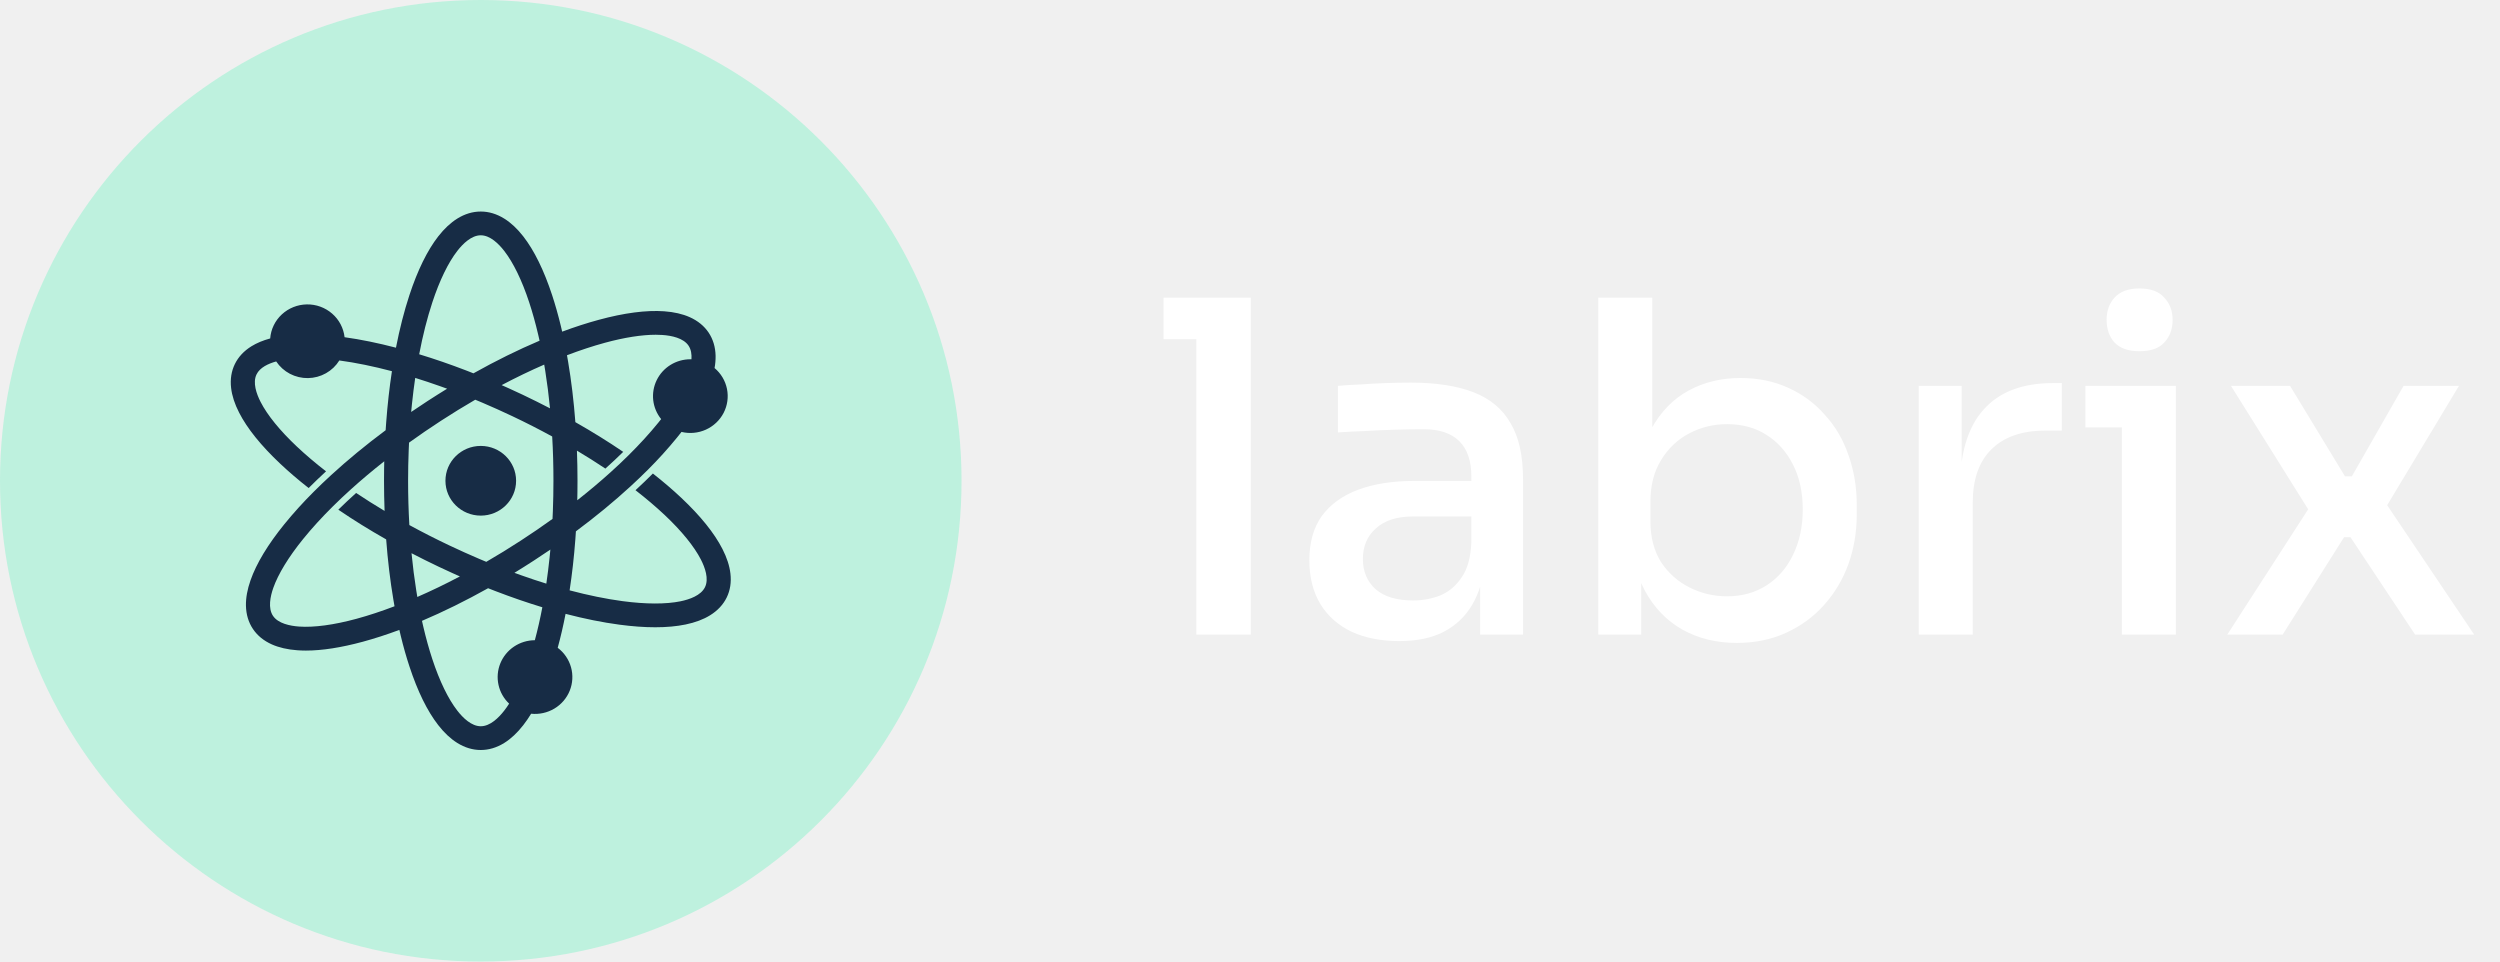
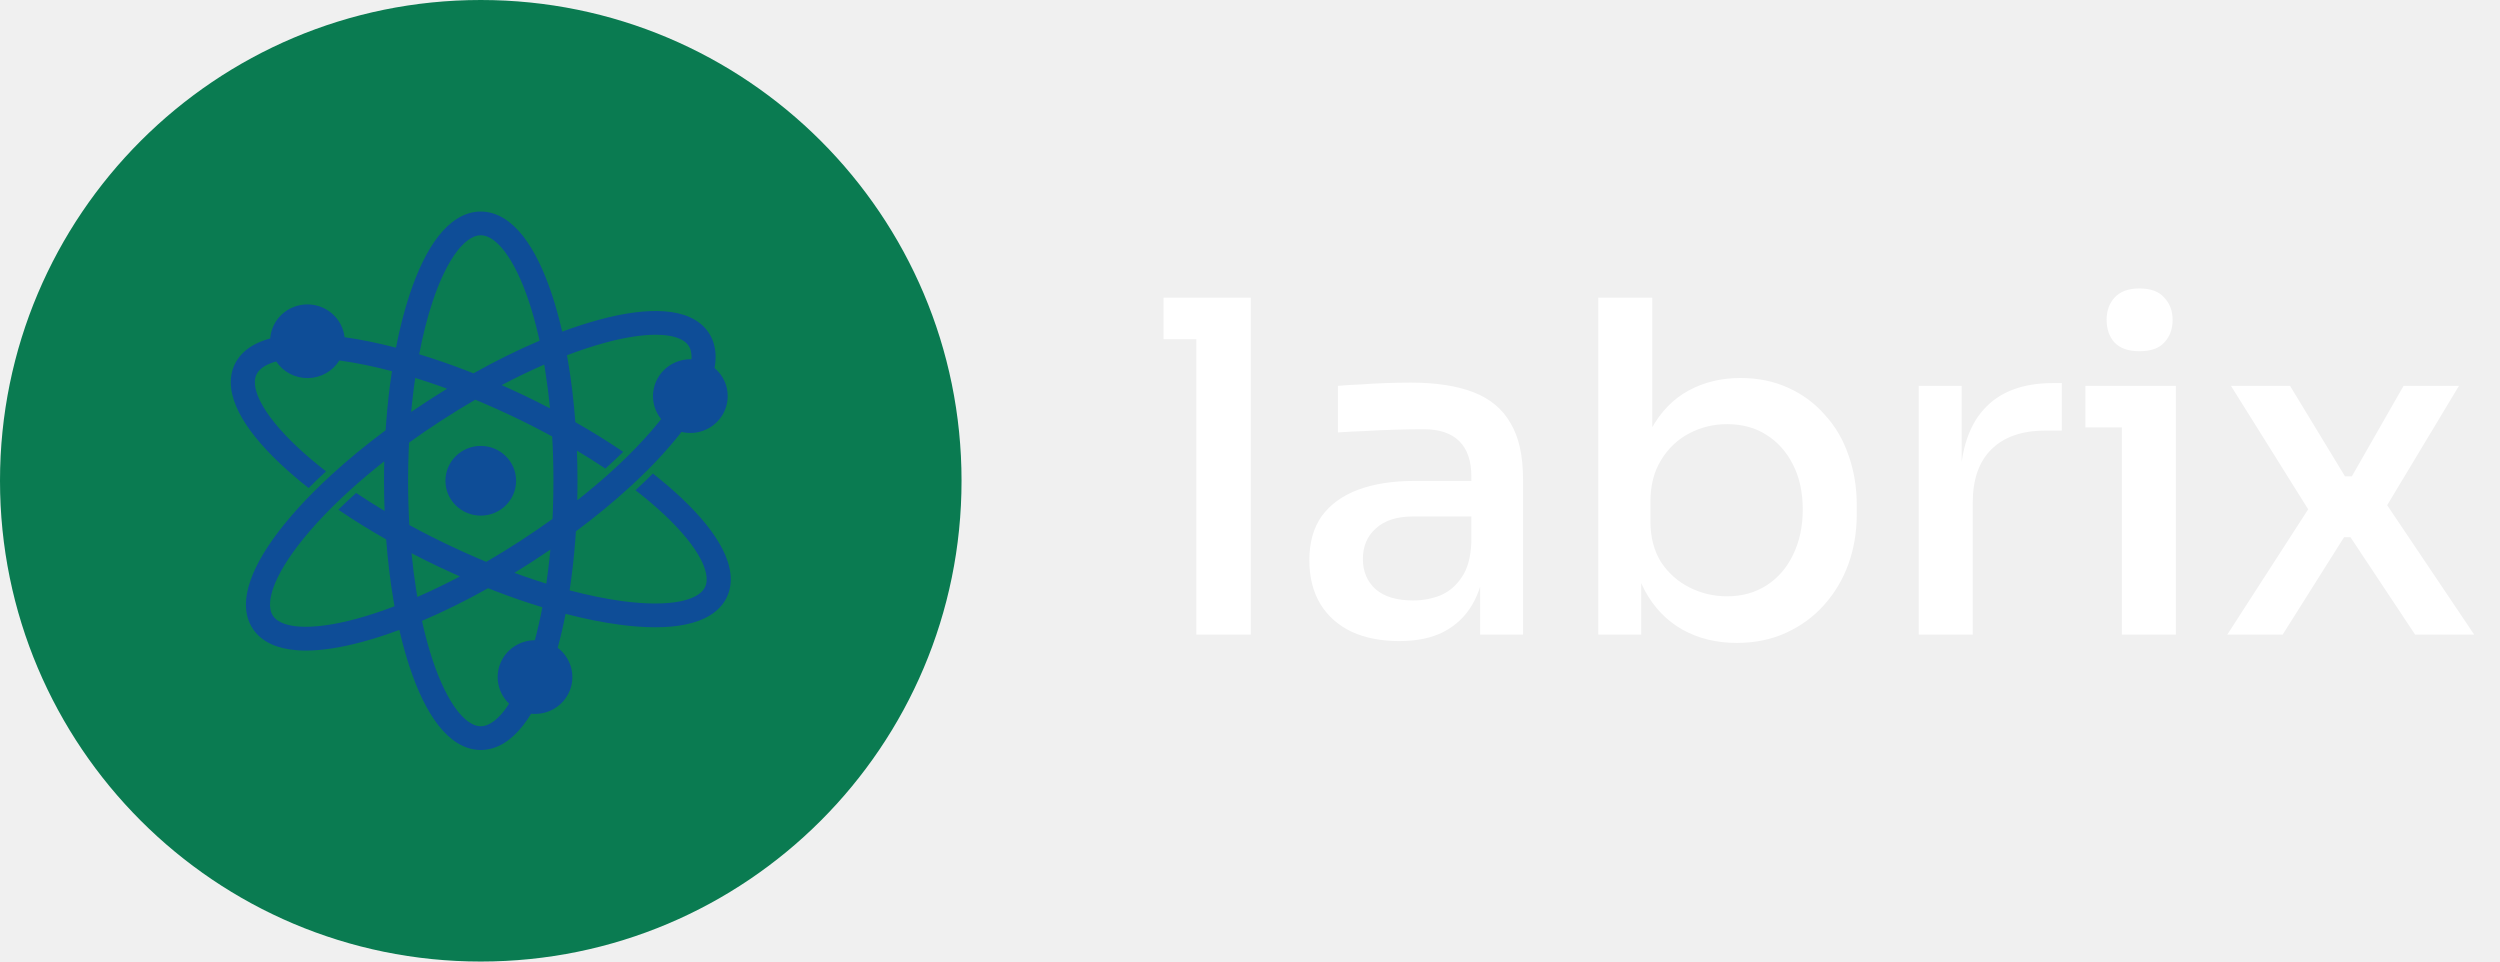
<svg xmlns="http://www.w3.org/2000/svg" width="130" height="50" viewBox="0 0 130 50" fill="none">
  <path d="M62.208 33V15.48H65.04V33H62.208ZM60.504 17.64V15.48H65.04V17.64H60.504ZM76.966 33V29.136H76.51V24.768C76.51 23.968 76.302 23.36 75.886 22.944C75.47 22.528 74.854 22.32 74.038 22.32C73.59 22.32 73.094 22.328 72.55 22.344C72.006 22.36 71.47 22.384 70.942 22.416C70.43 22.432 69.974 22.456 69.574 22.488V20.064C69.926 20.032 70.31 20.008 70.726 19.992C71.158 19.96 71.598 19.936 72.046 19.92C72.51 19.904 72.95 19.896 73.366 19.896C74.678 19.896 75.766 20.064 76.63 20.4C77.494 20.736 78.134 21.272 78.55 22.008C78.982 22.728 79.198 23.696 79.198 24.912V33H76.966ZM72.766 33.336C71.822 33.336 70.998 33.176 70.294 32.856C69.59 32.52 69.046 32.04 68.662 31.416C68.278 30.776 68.086 30.016 68.086 29.136C68.086 28.208 68.302 27.44 68.734 26.832C69.182 26.224 69.814 25.768 70.63 25.464C71.446 25.16 72.422 25.008 73.558 25.008H76.798V26.856H73.486C72.638 26.856 71.99 27.064 71.542 27.48C71.094 27.88 70.87 28.408 70.87 29.064C70.87 29.72 71.094 30.248 71.542 30.648C71.99 31.032 72.638 31.224 73.486 31.224C73.982 31.224 74.454 31.136 74.902 30.96C75.35 30.768 75.718 30.456 76.006 30.024C76.31 29.592 76.478 28.984 76.51 28.2L77.23 29.136C77.15 30.048 76.926 30.816 76.558 31.44C76.206 32.048 75.71 32.52 75.07 32.856C74.446 33.176 73.678 33.336 72.766 33.336ZM90.311 33.432C89.255 33.432 88.311 33.2 87.479 32.736C86.663 32.272 86.015 31.6 85.535 30.72C85.071 29.84 84.815 28.776 84.767 27.528H85.343V33H83.111V15.48H85.919V24.12L85.079 25.68C85.127 24.304 85.391 23.176 85.871 22.296C86.367 21.4 87.015 20.736 87.815 20.304C88.615 19.872 89.511 19.656 90.503 19.656C91.415 19.656 92.239 19.824 92.975 20.16C93.727 20.496 94.367 20.968 94.895 21.576C95.439 22.168 95.847 22.864 96.119 23.664C96.407 24.464 96.551 25.328 96.551 26.256V26.736C96.551 27.664 96.407 28.528 96.119 29.328C95.831 30.128 95.407 30.84 94.847 31.464C94.303 32.072 93.647 32.552 92.879 32.904C92.111 33.256 91.255 33.432 90.311 33.432ZM89.807 31.008C90.591 31.008 91.279 30.816 91.871 30.432C92.463 30.048 92.919 29.52 93.239 28.848C93.575 28.16 93.743 27.376 93.743 26.496C93.743 25.6 93.575 24.824 93.239 24.168C92.903 23.496 92.439 22.976 91.847 22.608C91.271 22.24 90.591 22.056 89.807 22.056C89.103 22.056 88.447 22.216 87.839 22.536C87.231 22.856 86.743 23.32 86.375 23.928C86.007 24.52 85.823 25.24 85.823 26.088V27.12C85.823 27.936 86.007 28.64 86.375 29.232C86.759 29.808 87.255 30.248 87.863 30.552C88.471 30.856 89.119 31.008 89.807 31.008ZM99.775 33V20.064H102.007V25.464H101.911C101.911 23.608 102.319 22.224 103.135 21.312C103.951 20.384 105.159 19.92 106.759 19.92H107.215V22.392H106.351C105.135 22.392 104.199 22.72 103.543 23.376C102.903 24.016 102.583 24.936 102.583 26.136V33H99.775ZM110.336 33V20.064H113.144V33H110.336ZM108.44 22.224V20.064H113.144V22.224H108.44ZM111.248 18.264C110.672 18.264 110.24 18.112 109.952 17.808C109.68 17.504 109.544 17.112 109.544 16.632C109.544 16.168 109.68 15.784 109.952 15.48C110.24 15.16 110.672 15 111.248 15C111.84 15 112.272 15.16 112.544 15.48C112.832 15.784 112.976 16.168 112.976 16.632C112.976 17.112 112.832 17.504 112.544 17.808C112.272 18.112 111.84 18.264 111.248 18.264ZM115.818 33L120.234 26.16L120.138 26.664L116.01 20.064H119.082L121.938 24.768H122.298L124.986 20.064H127.866L123.954 26.568L124.026 26.112L128.658 33H125.586L122.226 27.936H121.89L118.698 33H115.818Z" fill="white" />
-   <circle cx="25" cy="25" r="25" fill="#BEF1DE" />
-   <path d="M37.982 29.824C37.936 29.423 37.795 28.992 37.565 28.543C37.145 27.721 36.425 26.827 35.426 25.886C34.979 25.465 34.485 25.043 33.95 24.623C33.662 24.912 33.361 25.202 33.046 25.491C33.599 25.92 34.106 26.351 34.562 26.779C35.445 27.611 36.097 28.414 36.448 29.099C36.661 29.515 36.871 30.102 36.659 30.534C36.448 30.966 35.853 31.17 35.392 31.266C34.629 31.423 33.587 31.421 32.377 31.26C31.515 31.145 30.59 30.955 29.62 30.698C29.749 29.851 29.849 28.965 29.918 28.051C29.928 27.911 29.938 27.77 29.947 27.629C30.974 26.866 31.928 26.08 32.786 25.292C33.101 25.003 33.404 24.713 33.693 24.424C34.228 23.89 34.735 23.33 35.212 22.745C35.289 22.649 35.365 22.554 35.438 22.46C35.863 22.562 36.31 22.52 36.708 22.34C37.105 22.16 37.43 21.854 37.629 21.469C37.827 21.085 37.889 20.646 37.803 20.223C37.718 19.8 37.49 19.418 37.157 19.138C37.196 18.93 37.214 18.718 37.211 18.506C37.202 18.049 37.08 17.642 36.85 17.297C36.619 16.952 36.289 16.682 35.867 16.493C35.495 16.326 35.048 16.224 34.539 16.187C33.608 16.121 32.461 16.27 31.13 16.632C30.521 16.797 29.887 17.003 29.233 17.246C29.209 17.141 29.184 17.036 29.159 16.931C29.024 16.375 28.874 15.845 28.71 15.346C28.283 14.05 27.779 13.023 27.211 12.293C26.9 11.893 26.567 11.582 26.221 11.367C25.829 11.123 25.418 11 25 11C24.581 11 24.17 11.123 23.778 11.367C23.433 11.582 23.099 11.893 22.788 12.293C22.22 13.023 21.716 14.05 21.29 15.346C21.016 16.178 20.782 17.096 20.59 18.08C19.656 17.836 18.759 17.652 17.918 17.535C17.864 17.06 17.634 16.622 17.27 16.307C16.907 15.991 16.438 15.821 15.954 15.829C15.47 15.837 15.007 16.023 14.654 16.35C14.302 16.677 14.086 17.123 14.05 17.599C13.677 17.7 13.351 17.836 13.077 18.005C12.684 18.248 12.394 18.56 12.212 18.932C12.03 19.304 11.965 19.723 12.018 20.177C12.064 20.578 12.204 21.009 12.435 21.458C12.855 22.28 13.575 23.174 14.574 24.115C15.021 24.536 15.515 24.959 16.05 25.378C16.338 25.089 16.639 24.799 16.954 24.51C16.401 24.081 15.894 23.651 15.438 23.222C14.555 22.39 13.903 21.588 13.552 20.902C13.339 20.486 13.129 19.899 13.341 19.467C13.515 19.109 13.954 18.908 14.362 18.795C14.542 19.065 14.788 19.286 15.077 19.438C15.367 19.589 15.69 19.666 16.017 19.661C16.345 19.656 16.666 19.569 16.95 19.409C17.235 19.249 17.474 19.02 17.645 18.744C18.499 18.859 19.418 19.048 20.38 19.302C20.251 20.15 20.151 21.036 20.083 21.95C20.072 22.09 20.062 22.23 20.053 22.372C19.027 23.135 18.073 23.921 17.215 24.709C16.899 24.998 16.597 25.288 16.308 25.577C15.773 26.111 15.265 26.671 14.788 27.256C13.926 28.32 13.334 29.301 13.029 30.171C12.861 30.647 12.781 31.092 12.789 31.495C12.799 31.952 12.92 32.358 13.151 32.703C13.381 33.049 13.712 33.319 14.133 33.508C14.505 33.674 14.952 33.777 15.462 33.814C15.605 33.824 15.753 33.83 15.906 33.83C16.749 33.83 17.743 33.675 18.871 33.369C19.479 33.204 20.113 32.998 20.767 32.755C20.791 32.861 20.816 32.966 20.841 33.07C20.976 33.627 21.126 34.157 21.291 34.655C21.716 35.95 22.22 36.977 22.789 37.707C23.1 38.107 23.433 38.418 23.779 38.633C24.17 38.877 24.581 39 25 39C25.419 39 25.83 38.877 26.222 38.633C26.567 38.418 26.9 38.107 27.211 37.707C27.358 37.517 27.494 37.319 27.619 37.114C28.041 37.157 28.464 37.063 28.827 36.847C29.189 36.631 29.47 36.304 29.626 35.916C29.782 35.528 29.806 35.1 29.693 34.697C29.58 34.294 29.337 33.939 29.001 33.685C29.154 33.126 29.29 32.536 29.41 31.92C30.392 32.177 31.332 32.366 32.21 32.483C32.883 32.573 33.505 32.618 34.072 32.618C34.657 32.618 35.185 32.57 35.649 32.474C36.149 32.371 36.578 32.21 36.924 31.995C37.316 31.753 37.607 31.441 37.789 31.069C37.971 30.696 38.035 30.278 37.982 29.824ZM18.538 32.177C17.361 32.497 16.328 32.636 15.551 32.581C15.08 32.547 14.462 32.423 14.195 32.023C13.928 31.623 14.056 31.014 14.21 30.573C14.466 29.848 15.003 28.966 15.765 28.026C16.219 27.465 16.742 26.893 17.323 26.318C17.616 26.028 17.923 25.738 18.245 25.448C18.787 24.958 19.367 24.47 19.981 23.987C19.978 24.126 19.975 24.265 19.973 24.404C19.97 24.602 19.969 24.8 19.969 24.999C19.969 25.527 19.979 26.05 19.998 26.568C19.485 26.262 18.992 25.95 18.519 25.634C18.196 25.924 17.887 26.214 17.593 26.504C18.368 27.033 19.202 27.55 20.081 28.049C20.163 29.146 20.29 30.204 20.459 31.203C20.477 31.311 20.496 31.419 20.515 31.526C19.832 31.787 19.169 32.005 18.538 32.177ZM28.353 19.285C28.453 19.912 28.535 20.564 28.601 21.233C28.137 20.992 27.663 20.757 27.181 20.527C26.94 20.413 26.699 20.302 26.459 20.193C26.334 20.137 26.209 20.081 26.085 20.026C26.835 19.631 27.576 19.273 28.299 18.959C28.317 19.067 28.335 19.175 28.353 19.285ZM22.48 15.728C22.857 14.582 23.308 13.655 23.782 13.045C24.069 12.676 24.514 12.235 25 12.235C25.486 12.235 25.931 12.676 26.218 13.045C26.692 13.655 27.143 14.582 27.52 15.728C27.691 16.25 27.847 16.808 27.985 17.398C28.01 17.503 28.034 17.609 28.058 17.716C26.942 18.189 25.786 18.76 24.619 19.413C24.49 19.361 24.361 19.311 24.232 19.261C23.407 18.944 22.592 18.663 21.798 18.422C21.983 17.448 22.212 16.543 22.48 15.728ZM21.422 21.006C21.47 20.544 21.526 20.093 21.591 19.651C22.01 19.781 22.434 19.922 22.863 20.074C22.992 20.119 23.121 20.166 23.25 20.213C22.911 20.421 22.571 20.635 22.232 20.855C21.945 21.042 21.661 21.231 21.381 21.422C21.394 21.282 21.408 21.144 21.422 21.006L21.422 21.006ZM21.647 30.715C21.547 30.088 21.465 29.437 21.399 28.767C21.863 29.008 22.336 29.244 22.819 29.473C23.06 29.587 23.301 29.698 23.541 29.807C23.666 29.864 23.791 29.919 23.915 29.974C23.165 30.37 22.424 30.727 21.701 31.042C21.682 30.934 21.665 30.825 21.647 30.715L21.647 30.715ZM27.812 33.291C27.425 33.293 27.048 33.408 26.728 33.623C26.408 33.837 26.16 34.142 26.017 34.496C25.873 34.85 25.84 35.239 25.922 35.612C26.003 35.985 26.196 36.326 26.475 36.59C26.391 36.722 26.305 36.843 26.218 36.955C25.931 37.324 25.486 37.765 25 37.765C24.514 37.765 24.069 37.325 23.782 36.955C23.308 36.346 22.857 35.418 22.48 34.272C22.309 33.751 22.153 33.192 22.015 32.602C21.99 32.498 21.966 32.392 21.943 32.284C23.058 31.811 24.214 31.24 25.381 30.588C25.51 30.639 25.639 30.689 25.768 30.739C26.593 31.056 27.408 31.337 28.202 31.578C28.088 32.177 27.958 32.749 27.812 33.291ZM28.578 28.994C28.53 29.456 28.474 29.907 28.409 30.349C27.99 30.22 27.567 30.079 27.137 29.926C27.008 29.881 26.879 29.834 26.75 29.787C27.089 29.579 27.429 29.365 27.768 29.145C28.055 28.958 28.339 28.769 28.619 28.578C28.606 28.717 28.592 28.856 28.578 28.994H28.578ZM28.749 26.572C28.744 26.709 28.738 26.846 28.731 26.983C28.198 27.367 27.648 27.744 27.079 28.113C26.483 28.501 25.884 28.869 25.287 29.215C25.163 29.164 25.039 29.112 24.914 29.059C24.399 28.839 23.881 28.606 23.362 28.36C22.648 28.022 21.955 27.668 21.286 27.303C21.243 26.551 21.221 25.781 21.221 25C21.221 24.471 21.231 23.947 21.252 23.428C21.257 23.291 21.263 23.154 21.27 23.017C21.802 22.633 22.353 22.256 22.921 21.887C23.518 21.499 24.117 21.131 24.713 20.785C24.837 20.836 24.962 20.888 25.086 20.941C25.602 21.161 26.119 21.394 26.639 21.64C27.352 21.978 28.046 22.332 28.714 22.697C28.758 23.449 28.779 24.219 28.779 25C28.779 25.529 28.769 26.053 28.749 26.572H28.749ZM29.483 18.473C30.168 18.212 30.831 17.994 31.462 17.822C32.471 17.548 33.374 17.407 34.1 17.407C34.222 17.407 34.338 17.411 34.449 17.419C34.92 17.452 35.538 17.576 35.805 17.976C35.938 18.175 35.973 18.425 35.956 18.682C35.937 18.682 35.918 18.682 35.899 18.682C35.533 18.682 35.175 18.784 34.865 18.976C34.556 19.167 34.307 19.442 34.149 19.767C33.99 20.092 33.928 20.454 33.968 20.813C34.009 21.171 34.152 21.511 34.38 21.793C34.332 21.854 34.284 21.914 34.234 21.976C33.78 22.537 33.257 23.108 32.676 23.683C32.383 23.973 32.076 24.263 31.754 24.553C31.212 25.043 30.632 25.531 30.018 26.014C30.021 25.875 30.024 25.736 30.026 25.597C30.029 25.399 30.03 25.201 30.03 25.002C30.03 24.474 30.02 23.951 30.001 23.433C30.514 23.739 31.007 24.051 31.48 24.367C31.803 24.077 32.112 23.787 32.407 23.497C31.631 22.968 30.797 22.451 29.919 21.952C29.836 20.855 29.709 19.797 29.54 18.798C29.522 18.689 29.503 18.581 29.483 18.474L29.483 18.473Z" fill="#172C45" />
-   <path d="M25 26.812C26.014 26.812 26.837 26.001 26.837 25C26.837 23.999 26.014 23.188 25 23.188C23.985 23.188 23.163 23.999 23.163 25C23.163 26.001 23.985 26.812 25 26.812Z" fill="#172C45" />
+   <circle cx="25" cy="25" r="25" fill="#0a7b51" />
+   <path d="M37.982 29.824C37.936 29.423 37.795 28.992 37.565 28.543C37.145 27.721 36.425 26.827 35.426 25.886C34.979 25.465 34.485 25.043 33.95 24.623C33.662 24.912 33.361 25.202 33.046 25.491C33.599 25.92 34.106 26.351 34.562 26.779C35.445 27.611 36.097 28.414 36.448 29.099C36.661 29.515 36.871 30.102 36.659 30.534C36.448 30.966 35.853 31.17 35.392 31.266C34.629 31.423 33.587 31.421 32.377 31.26C31.515 31.145 30.59 30.955 29.62 30.698C29.749 29.851 29.849 28.965 29.918 28.051C29.928 27.911 29.938 27.77 29.947 27.629C30.974 26.866 31.928 26.08 32.786 25.292C33.101 25.003 33.404 24.713 33.693 24.424C34.228 23.89 34.735 23.33 35.212 22.745C35.289 22.649 35.365 22.554 35.438 22.46C35.863 22.562 36.31 22.52 36.708 22.34C37.105 22.16 37.43 21.854 37.629 21.469C37.827 21.085 37.889 20.646 37.803 20.223C37.718 19.8 37.49 19.418 37.157 19.138C37.196 18.93 37.214 18.718 37.211 18.506C37.202 18.049 37.08 17.642 36.85 17.297C36.619 16.952 36.289 16.682 35.867 16.493C35.495 16.326 35.048 16.224 34.539 16.187C33.608 16.121 32.461 16.27 31.13 16.632C30.521 16.797 29.887 17.003 29.233 17.246C29.209 17.141 29.184 17.036 29.159 16.931C29.024 16.375 28.874 15.845 28.71 15.346C28.283 14.05 27.779 13.023 27.211 12.293C26.9 11.893 26.567 11.582 26.221 11.367C25.829 11.123 25.418 11 25 11C24.581 11 24.17 11.123 23.778 11.367C23.433 11.582 23.099 11.893 22.788 12.293C22.22 13.023 21.716 14.05 21.29 15.346C21.016 16.178 20.782 17.096 20.59 18.08C19.656 17.836 18.759 17.652 17.918 17.535C17.864 17.06 17.634 16.622 17.27 16.307C16.907 15.991 16.438 15.821 15.954 15.829C15.47 15.837 15.007 16.023 14.654 16.35C14.302 16.677 14.086 17.123 14.05 17.599C13.677 17.7 13.351 17.836 13.077 18.005C12.684 18.248 12.394 18.56 12.212 18.932C12.03 19.304 11.965 19.723 12.018 20.177C12.064 20.578 12.204 21.009 12.435 21.458C12.855 22.28 13.575 23.174 14.574 24.115C15.021 24.536 15.515 24.959 16.05 25.378C16.338 25.089 16.639 24.799 16.954 24.51C16.401 24.081 15.894 23.651 15.438 23.222C14.555 22.39 13.903 21.588 13.552 20.902C13.339 20.486 13.129 19.899 13.341 19.467C13.515 19.109 13.954 18.908 14.362 18.795C14.542 19.065 14.788 19.286 15.077 19.438C15.367 19.589 15.69 19.666 16.017 19.661C16.345 19.656 16.666 19.569 16.95 19.409C17.235 19.249 17.474 19.02 17.645 18.744C18.499 18.859 19.418 19.048 20.38 19.302C20.251 20.15 20.151 21.036 20.083 21.95C20.072 22.09 20.062 22.23 20.053 22.372C19.027 23.135 18.073 23.921 17.215 24.709C16.899 24.998 16.597 25.288 16.308 25.577C15.773 26.111 15.265 26.671 14.788 27.256C13.926 28.32 13.334 29.301 13.029 30.171C12.861 30.647 12.781 31.092 12.789 31.495C12.799 31.952 12.92 32.358 13.151 32.703C13.381 33.049 13.712 33.319 14.133 33.508C14.505 33.674 14.952 33.777 15.462 33.814C15.605 33.824 15.753 33.83 15.906 33.83C16.749 33.83 17.743 33.675 18.871 33.369C19.479 33.204 20.113 32.998 20.767 32.755C20.791 32.861 20.816 32.966 20.841 33.07C20.976 33.627 21.126 34.157 21.291 34.655C21.716 35.95 22.22 36.977 22.789 37.707C23.1 38.107 23.433 38.418 23.779 38.633C24.17 38.877 24.581 39 25 39C25.419 39 25.83 38.877 26.222 38.633C26.567 38.418 26.9 38.107 27.211 37.707C27.358 37.517 27.494 37.319 27.619 37.114C28.041 37.157 28.464 37.063 28.827 36.847C29.189 36.631 29.47 36.304 29.626 35.916C29.782 35.528 29.806 35.1 29.693 34.697C29.58 34.294 29.337 33.939 29.001 33.685C29.154 33.126 29.29 32.536 29.41 31.92C30.392 32.177 31.332 32.366 32.21 32.483C32.883 32.573 33.505 32.618 34.072 32.618C34.657 32.618 35.185 32.57 35.649 32.474C36.149 32.371 36.578 32.21 36.924 31.995C37.316 31.753 37.607 31.441 37.789 31.069C37.971 30.696 38.035 30.278 37.982 29.824ZM18.538 32.177C17.361 32.497 16.328 32.636 15.551 32.581C15.08 32.547 14.462 32.423 14.195 32.023C13.928 31.623 14.056 31.014 14.21 30.573C14.466 29.848 15.003 28.966 15.765 28.026C16.219 27.465 16.742 26.893 17.323 26.318C17.616 26.028 17.923 25.738 18.245 25.448C18.787 24.958 19.367 24.47 19.981 23.987C19.978 24.126 19.975 24.265 19.973 24.404C19.97 24.602 19.969 24.8 19.969 24.999C19.969 25.527 19.979 26.05 19.998 26.568C19.485 26.262 18.992 25.95 18.519 25.634C18.196 25.924 17.887 26.214 17.593 26.504C18.368 27.033 19.202 27.55 20.081 28.049C20.163 29.146 20.29 30.204 20.459 31.203C20.477 31.311 20.496 31.419 20.515 31.526C19.832 31.787 19.169 32.005 18.538 32.177ZM28.353 19.285C28.453 19.912 28.535 20.564 28.601 21.233C28.137 20.992 27.663 20.757 27.181 20.527C26.94 20.413 26.699 20.302 26.459 20.193C26.334 20.137 26.209 20.081 26.085 20.026C26.835 19.631 27.576 19.273 28.299 18.959C28.317 19.067 28.335 19.175 28.353 19.285ZM22.48 15.728C22.857 14.582 23.308 13.655 23.782 13.045C24.069 12.676 24.514 12.235 25 12.235C25.486 12.235 25.931 12.676 26.218 13.045C26.692 13.655 27.143 14.582 27.52 15.728C27.691 16.25 27.847 16.808 27.985 17.398C28.01 17.503 28.034 17.609 28.058 17.716C26.942 18.189 25.786 18.76 24.619 19.413C24.49 19.361 24.361 19.311 24.232 19.261C23.407 18.944 22.592 18.663 21.798 18.422C21.983 17.448 22.212 16.543 22.48 15.728ZM21.422 21.006C21.47 20.544 21.526 20.093 21.591 19.651C22.01 19.781 22.434 19.922 22.863 20.074C22.992 20.119 23.121 20.166 23.25 20.213C22.911 20.421 22.571 20.635 22.232 20.855C21.945 21.042 21.661 21.231 21.381 21.422C21.394 21.282 21.408 21.144 21.422 21.006L21.422 21.006ZM21.647 30.715C21.547 30.088 21.465 29.437 21.399 28.767C21.863 29.008 22.336 29.244 22.819 29.473C23.06 29.587 23.301 29.698 23.541 29.807C23.666 29.864 23.791 29.919 23.915 29.974C23.165 30.37 22.424 30.727 21.701 31.042C21.682 30.934 21.665 30.825 21.647 30.715L21.647 30.715ZM27.812 33.291C27.425 33.293 27.048 33.408 26.728 33.623C26.408 33.837 26.16 34.142 26.017 34.496C25.873 34.85 25.84 35.239 25.922 35.612C26.003 35.985 26.196 36.326 26.475 36.59C26.391 36.722 26.305 36.843 26.218 36.955C25.931 37.324 25.486 37.765 25 37.765C24.514 37.765 24.069 37.325 23.782 36.955C23.308 36.346 22.857 35.418 22.48 34.272C22.309 33.751 22.153 33.192 22.015 32.602C21.99 32.498 21.966 32.392 21.943 32.284C23.058 31.811 24.214 31.24 25.381 30.588C25.51 30.639 25.639 30.689 25.768 30.739C26.593 31.056 27.408 31.337 28.202 31.578C28.088 32.177 27.958 32.749 27.812 33.291ZM28.578 28.994C28.53 29.456 28.474 29.907 28.409 30.349C27.99 30.22 27.567 30.079 27.137 29.926C27.008 29.881 26.879 29.834 26.75 29.787C27.089 29.579 27.429 29.365 27.768 29.145C28.055 28.958 28.339 28.769 28.619 28.578C28.606 28.717 28.592 28.856 28.578 28.994H28.578ZM28.749 26.572C28.744 26.709 28.738 26.846 28.731 26.983C28.198 27.367 27.648 27.744 27.079 28.113C26.483 28.501 25.884 28.869 25.287 29.215C25.163 29.164 25.039 29.112 24.914 29.059C24.399 28.839 23.881 28.606 23.362 28.36C22.648 28.022 21.955 27.668 21.286 27.303C21.243 26.551 21.221 25.781 21.221 25C21.221 24.471 21.231 23.947 21.252 23.428C21.257 23.291 21.263 23.154 21.27 23.017C21.802 22.633 22.353 22.256 22.921 21.887C23.518 21.499 24.117 21.131 24.713 20.785C24.837 20.836 24.962 20.888 25.086 20.941C25.602 21.161 26.119 21.394 26.639 21.64C27.352 21.978 28.046 22.332 28.714 22.697C28.758 23.449 28.779 24.219 28.779 25C28.779 25.529 28.769 26.053 28.749 26.572H28.749ZM29.483 18.473C30.168 18.212 30.831 17.994 31.462 17.822C32.471 17.548 33.374 17.407 34.1 17.407C34.222 17.407 34.338 17.411 34.449 17.419C34.92 17.452 35.538 17.576 35.805 17.976C35.938 18.175 35.973 18.425 35.956 18.682C35.937 18.682 35.918 18.682 35.899 18.682C35.533 18.682 35.175 18.784 34.865 18.976C34.556 19.167 34.307 19.442 34.149 19.767C33.99 20.092 33.928 20.454 33.968 20.813C34.009 21.171 34.152 21.511 34.38 21.793C34.332 21.854 34.284 21.914 34.234 21.976C33.78 22.537 33.257 23.108 32.676 23.683C32.383 23.973 32.076 24.263 31.754 24.553C31.212 25.043 30.632 25.531 30.018 26.014C30.021 25.875 30.024 25.736 30.026 25.597C30.029 25.399 30.03 25.201 30.03 25.002C30.03 24.474 30.02 23.951 30.001 23.433C30.514 23.739 31.007 24.051 31.48 24.367C31.803 24.077 32.112 23.787 32.407 23.497C31.631 22.968 30.797 22.451 29.919 21.952C29.836 20.855 29.709 19.797 29.54 18.798C29.522 18.689 29.503 18.581 29.483 18.474L29.483 18.473Z" fill="#0e4d97" />
+   <path d="M25 26.812C26.014 26.812 26.837 26.001 26.837 25C26.837 23.999 26.014 23.188 25 23.188C23.985 23.188 23.163 23.999 23.163 25C23.163 26.001 23.985 26.812 25 26.812Z" fill="#0e4d97" />
</svg>
